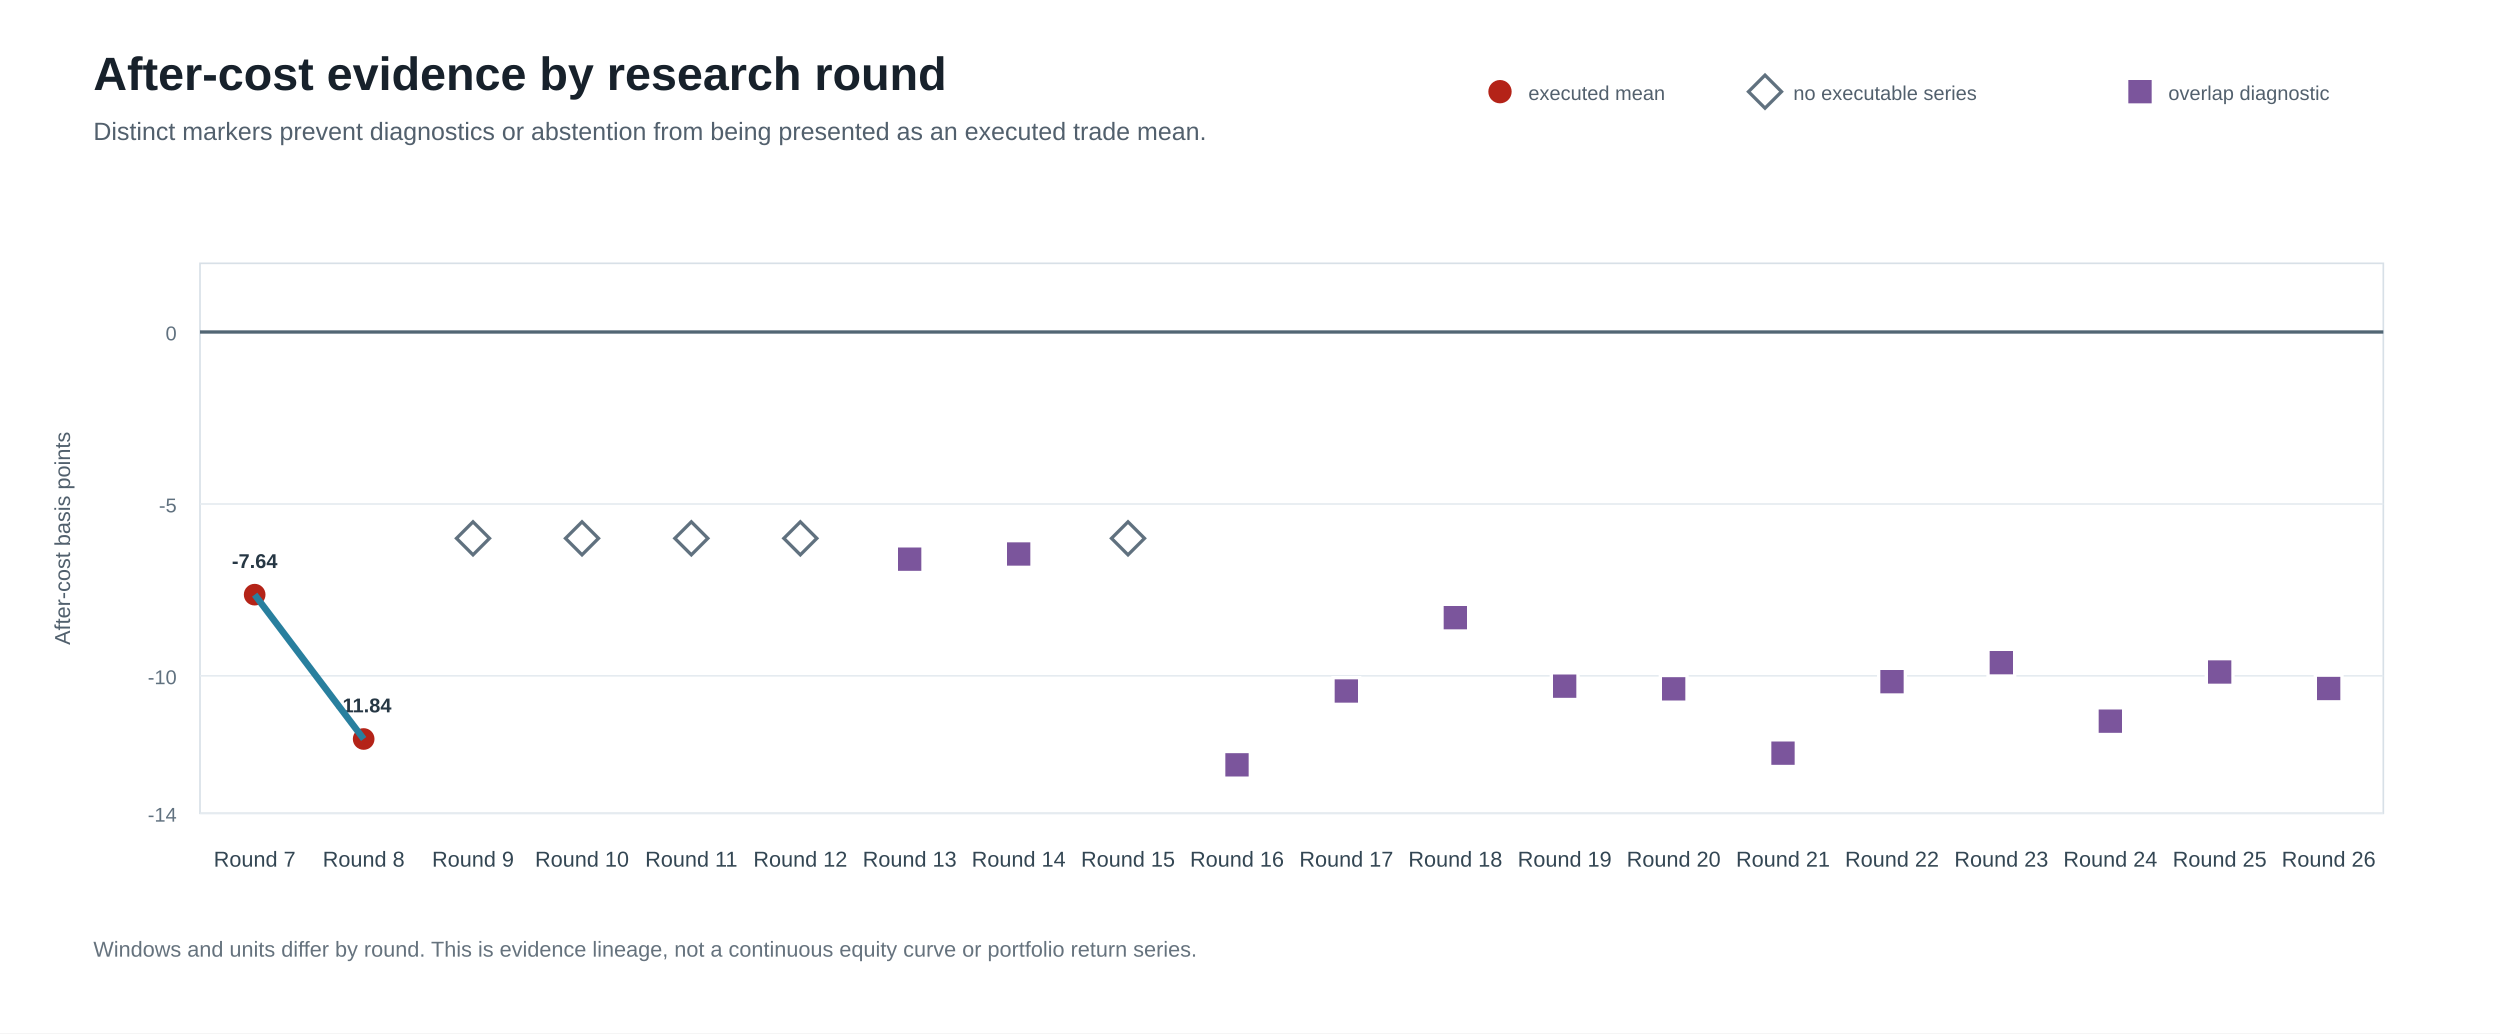
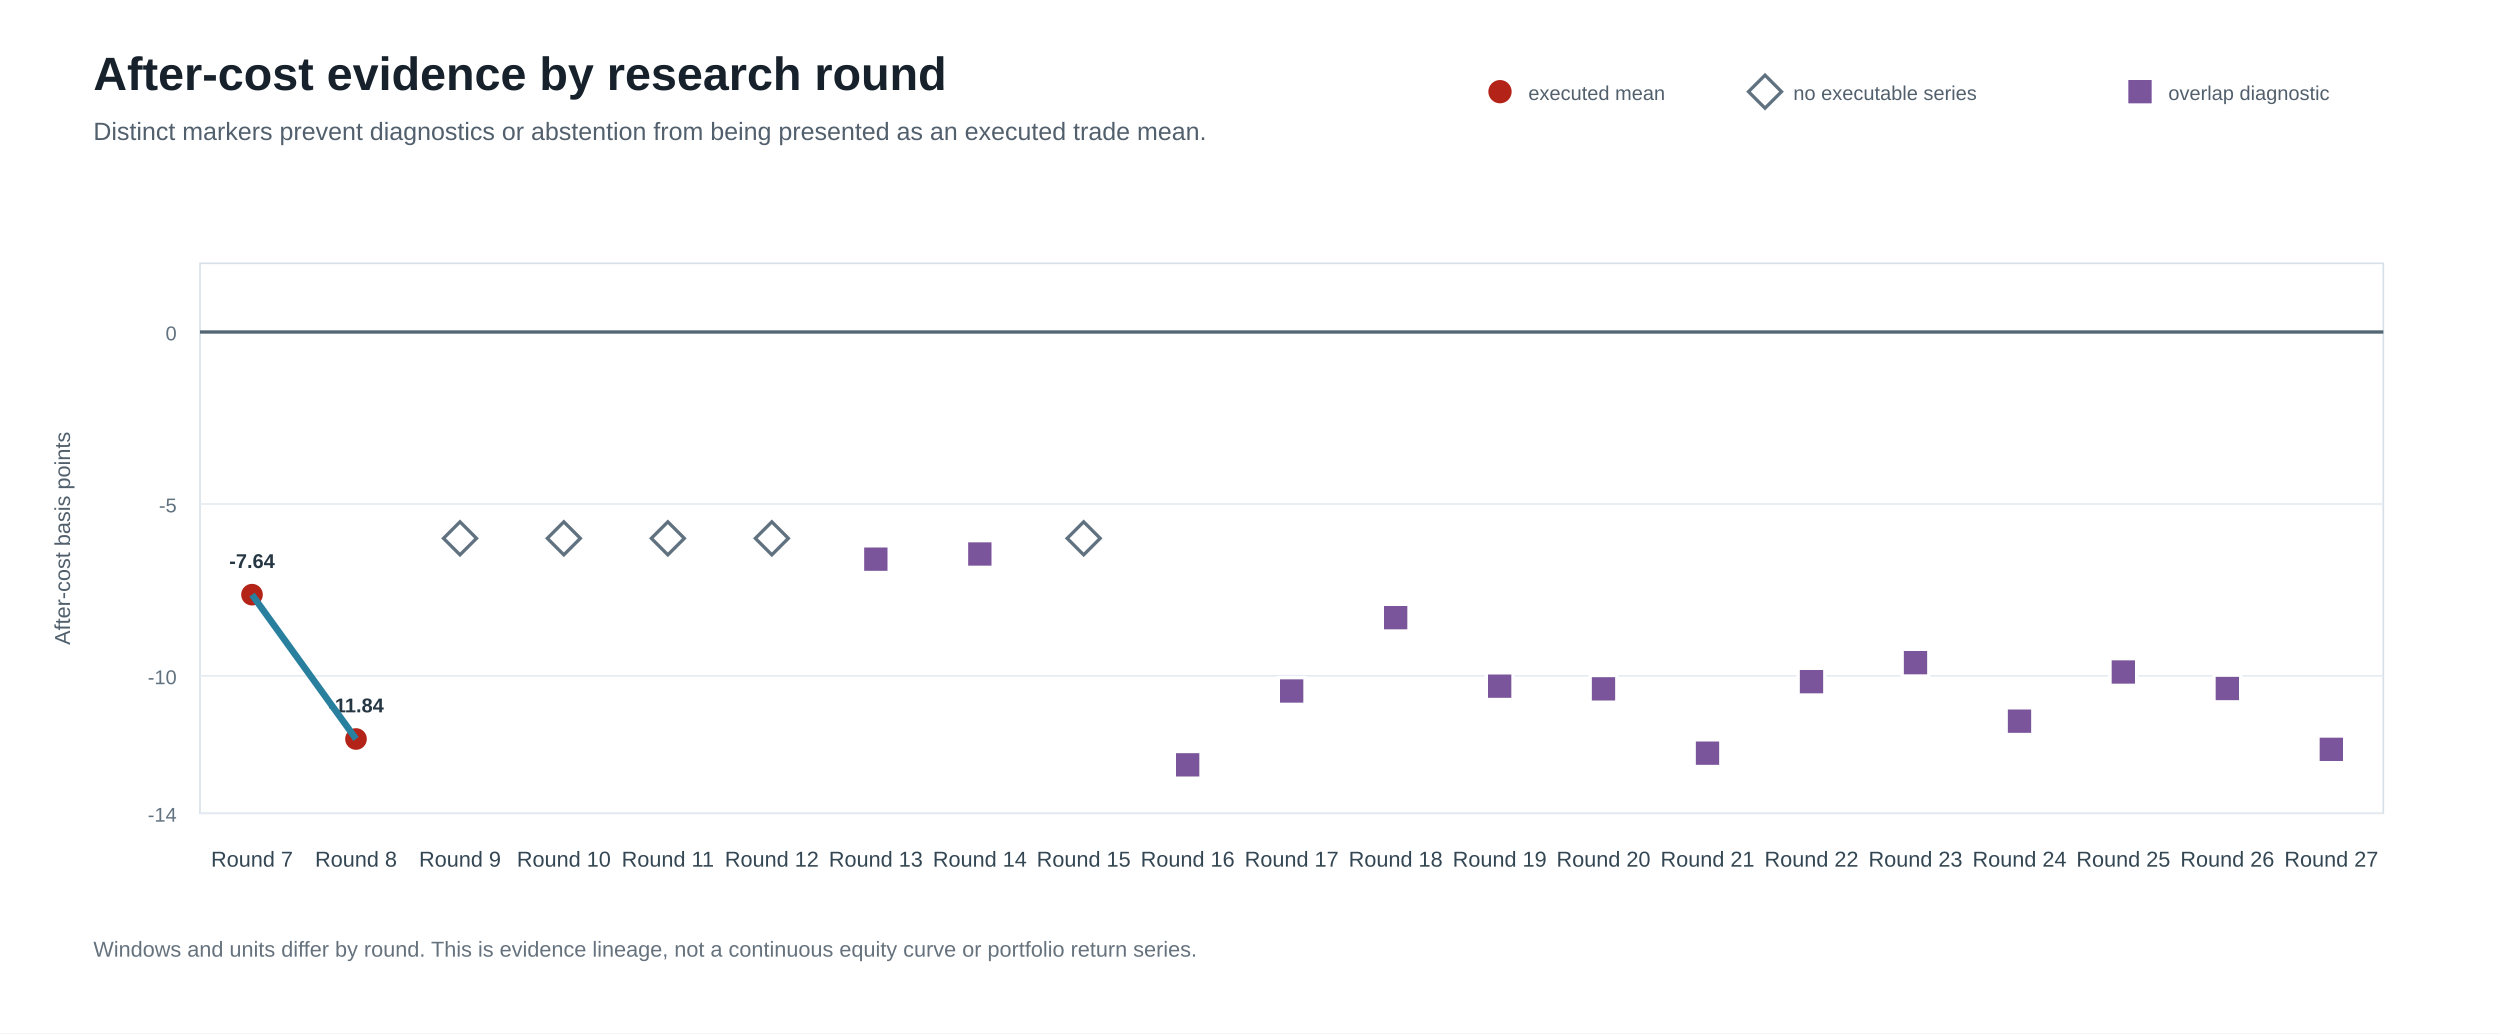
<svg xmlns="http://www.w3.org/2000/svg" width="1500" height="620" viewBox="0 0 1500 620" role="img" aria-labelledby="title desc">
  <rect width="100%" height="100%" fill="#ffffff" />
  <text x="56" y="54" font-family="Segoe UI, Arial, sans-serif" font-size="28" font-weight="700" fill="#17212b">After-cost evidence by research round</text>
  <text x="56" y="84" font-family="Segoe UI, Arial, sans-serif" font-size="15" fill="#52606d">Distinct markers prevent diagnostics or abstention from being presented as an executed trade mean.</text>
  <circle cx="900" cy="55" r="7" fill="#b42318" />
  <text x="917" y="60" font-family="Segoe UI, Arial, sans-serif" font-size="12" fill="#52606d">executed mean</text>
  <rect x="1052" y="48" width="14" height="14" fill="#ffffff" stroke="#60717f" stroke-width="2" transform="rotate(45 1059 55)" />
  <text x="1076" y="60" font-family="Segoe UI, Arial, sans-serif" font-size="12" fill="#52606d">no executable series</text>
  <rect x="1277" y="48" width="14" height="14" fill="#7b559c" />
  <text x="1301" y="60" font-family="Segoe UI, Arial, sans-serif" font-size="12" fill="#52606d">overlap diagnostic</text>
  <rect x="120" y="158" width="1310" height="330" fill="#ffffff" stroke="#d8e0e7" />
  <line x1="120" y1="488.0" x2="1430" y2="488.0" stroke="#e5ebf0" stroke-width="1" />
  <text x="106" y="493.0" text-anchor="end" font-family="Segoe UI, Arial, sans-serif" font-size="12" fill="#60717f">-14</text>
  <line x1="120" y1="405.5" x2="1430" y2="405.5" stroke="#e5ebf0" stroke-width="1" />
  <text x="106" y="410.5" text-anchor="end" font-family="Segoe UI, Arial, sans-serif" font-size="12" fill="#60717f">-10</text>
  <line x1="120" y1="302.4" x2="1430" y2="302.4" stroke="#e5ebf0" stroke-width="1" />
  <text x="106" y="307.4" text-anchor="end" font-family="Segoe UI, Arial, sans-serif" font-size="12" fill="#60717f">-5</text>
  <line x1="120" y1="199.2" x2="1430" y2="199.2" stroke="#526674" stroke-width="2" />
  <text x="106" y="204.2" text-anchor="end" font-family="Segoe UI, Arial, sans-serif" font-size="12" fill="#60717f">0</text>
-   <circle cx="152.8" cy="356.8" r="8" fill="#b42318" stroke="#ffffff" stroke-width="3" />
-   <text x="152.8" y="340.8" text-anchor="middle" font-family="Segoe UI, Arial, sans-serif" font-size="12" font-weight="700" fill="#263744">-7.64</text>
-   <text x="152.8" y="520" text-anchor="middle" font-family="Segoe UI, Arial, sans-serif" font-size="13" fill="#334653">Round 7</text>
-   <circle cx="218.2" cy="443.4" r="8" fill="#b42318" stroke="#ffffff" stroke-width="3" />
-   <text x="218.2" y="427.4" text-anchor="middle" font-family="Segoe UI, Arial, sans-serif" font-size="12" font-weight="700" fill="#263744">-11.84</text>
-   <text x="218.2" y="520" text-anchor="middle" font-family="Segoe UI, Arial, sans-serif" font-size="13" fill="#334653">Round 8</text>
-   <rect x="276.8" y="316.0" width="14" height="14" fill="#ffffff" stroke="#60717f" stroke-width="2" transform="rotate(45 283.8 323.0)" />
-   <text x="283.8" y="520" text-anchor="middle" font-family="Segoe UI, Arial, sans-serif" font-size="13" fill="#334653">Round 9</text>
-   <rect x="342.2" y="316.0" width="14" height="14" fill="#ffffff" stroke="#60717f" stroke-width="2" transform="rotate(45 349.2 323.0)" />
-   <text x="349.2" y="520" text-anchor="middle" font-family="Segoe UI, Arial, sans-serif" font-size="13" fill="#334653">Round 10</text>
-   <rect x="407.8" y="316.0" width="14" height="14" fill="#ffffff" stroke="#60717f" stroke-width="2" transform="rotate(45 414.8 323.0)" />
-   <text x="414.8" y="520" text-anchor="middle" font-family="Segoe UI, Arial, sans-serif" font-size="13" fill="#334653">Round 11</text>
-   <rect x="473.2" y="316.0" width="14" height="14" fill="#ffffff" stroke="#60717f" stroke-width="2" transform="rotate(45 480.2 323.0)" />
-   <text x="480.2" y="520" text-anchor="middle" font-family="Segoe UI, Arial, sans-serif" font-size="13" fill="#334653">Round 12</text>
-   <rect x="537.8" y="327.5" width="16" height="16" fill="#7b559c" stroke="#ffffff" stroke-width="2" />
-   <text x="545.8" y="520" text-anchor="middle" font-family="Segoe UI, Arial, sans-serif" font-size="13" fill="#334653">Round 13</text>
-   <rect x="603.2" y="324.4" width="16" height="16" fill="#7b559c" stroke="#ffffff" stroke-width="2" />
-   <text x="611.2" y="520" text-anchor="middle" font-family="Segoe UI, Arial, sans-serif" font-size="13" fill="#334653">Round 14</text>
-   <rect x="669.8" y="316.0" width="14" height="14" fill="#ffffff" stroke="#60717f" stroke-width="2" transform="rotate(45 676.8 323.0)" />
-   <text x="676.8" y="520" text-anchor="middle" font-family="Segoe UI, Arial, sans-serif" font-size="13" fill="#334653">Round 15</text>
-   <rect x="734.2" y="450.9" width="16" height="16" fill="#7b559c" stroke="#ffffff" stroke-width="2" />
-   <text x="742.2" y="520" text-anchor="middle" font-family="Segoe UI, Arial, sans-serif" font-size="13" fill="#334653">Round 16</text>
-   <rect x="799.8" y="406.6" width="16" height="16" fill="#7b559c" stroke="#ffffff" stroke-width="2" />
-   <text x="807.8" y="520" text-anchor="middle" font-family="Segoe UI, Arial, sans-serif" font-size="13" fill="#334653">Round 17</text>
-   <rect x="865.2" y="362.6" width="16" height="16" fill="#7b559c" stroke="#ffffff" stroke-width="2" />
-   <text x="873.2" y="520" text-anchor="middle" font-family="Segoe UI, Arial, sans-serif" font-size="13" fill="#334653">Round 18</text>
-   <rect x="930.8" y="403.7" width="16" height="16" fill="#7b559c" stroke="#ffffff" stroke-width="2" />
-   <text x="938.8" y="520" text-anchor="middle" font-family="Segoe UI, Arial, sans-serif" font-size="13" fill="#334653">Round 19</text>
-   <rect x="996.2" y="405.3" width="16" height="16" fill="#7b559c" stroke="#ffffff" stroke-width="2" />
-   <text x="1004.2" y="520" text-anchor="middle" font-family="Segoe UI, Arial, sans-serif" font-size="13" fill="#334653">Round 20</text>
-   <rect x="1061.8" y="443.9" width="16" height="16" fill="#7b559c" stroke="#ffffff" stroke-width="2" />
-   <text x="1069.8" y="520" text-anchor="middle" font-family="Segoe UI, Arial, sans-serif" font-size="13" fill="#334653">Round 21</text>
-   <rect x="1127.2" y="401.0" width="16" height="16" fill="#7b559c" stroke="#ffffff" stroke-width="2" />
-   <text x="1135.2" y="520" text-anchor="middle" font-family="Segoe UI, Arial, sans-serif" font-size="13" fill="#334653">Round 22</text>
-   <rect x="1192.8" y="389.6" width="16" height="16" fill="#7b559c" stroke="#ffffff" stroke-width="2" />
-   <text x="1200.8" y="520" text-anchor="middle" font-family="Segoe UI, Arial, sans-serif" font-size="13" fill="#334653">Round 23</text>
-   <rect x="1258.2" y="424.7" width="16" height="16" fill="#7b559c" stroke="#ffffff" stroke-width="2" />
-   <text x="1266.2" y="520" text-anchor="middle" font-family="Segoe UI, Arial, sans-serif" font-size="13" fill="#334653">Round 24</text>
-   <rect x="1323.8" y="395.2" width="16" height="16" fill="#7b559c" stroke="#ffffff" stroke-width="2" />
-   <text x="1331.8" y="520" text-anchor="middle" font-family="Segoe UI, Arial, sans-serif" font-size="13" fill="#334653">Round 25</text>
-   <rect x="1389.2" y="405.1" width="16" height="16" fill="#7b559c" stroke="#ffffff" stroke-width="2" />
-   <text x="1397.2" y="520" text-anchor="middle" font-family="Segoe UI, Arial, sans-serif" font-size="13" fill="#334653">Round 26</text>
-   <polyline points="152.8,356.8 218.2,443.4" fill="none" stroke="#287f9e" stroke-width="4" />
+   <circle cx="151.2" cy="356.8" r="8" fill="#b42318" stroke="#ffffff" stroke-width="3" />
+   <text x="151.2" y="340.8" text-anchor="middle" font-family="Segoe UI, Arial, sans-serif" font-size="12" font-weight="700" fill="#263744">-7.64</text>
+   <text x="151.2" y="520" text-anchor="middle" font-family="Segoe UI, Arial, sans-serif" font-size="13" fill="#334653">Round 7</text>
+   <circle cx="213.6" cy="443.4" r="8" fill="#b42318" stroke="#ffffff" stroke-width="3" />
+   <text x="213.6" y="427.4" text-anchor="middle" font-family="Segoe UI, Arial, sans-serif" font-size="12" font-weight="700" fill="#263744">-11.84</text>
+   <text x="213.6" y="520" text-anchor="middle" font-family="Segoe UI, Arial, sans-serif" font-size="13" fill="#334653">Round 8</text>
+   <rect x="269.0" y="316.0" width="14" height="14" fill="#ffffff" stroke="#60717f" stroke-width="2" transform="rotate(45 276.0 323.0)" />
+   <text x="276.0" y="520" text-anchor="middle" font-family="Segoe UI, Arial, sans-serif" font-size="13" fill="#334653">Round 9</text>
+   <rect x="331.3" y="316.0" width="14" height="14" fill="#ffffff" stroke="#60717f" stroke-width="2" transform="rotate(45 338.3 323.0)" />
+   <text x="338.3" y="520" text-anchor="middle" font-family="Segoe UI, Arial, sans-serif" font-size="13" fill="#334653">Round 10</text>
+   <rect x="393.7" y="316.0" width="14" height="14" fill="#ffffff" stroke="#60717f" stroke-width="2" transform="rotate(45 400.7 323.0)" />
+   <text x="400.7" y="520" text-anchor="middle" font-family="Segoe UI, Arial, sans-serif" font-size="13" fill="#334653">Round 11</text>
+   <rect x="456.1" y="316.0" width="14" height="14" fill="#ffffff" stroke="#60717f" stroke-width="2" transform="rotate(45 463.1 323.0)" />
+   <text x="463.1" y="520" text-anchor="middle" font-family="Segoe UI, Arial, sans-serif" font-size="13" fill="#334653">Round 12</text>
+   <rect x="517.5" y="327.5" width="16" height="16" fill="#7b559c" stroke="#ffffff" stroke-width="2" />
+   <text x="525.5" y="520" text-anchor="middle" font-family="Segoe UI, Arial, sans-serif" font-size="13" fill="#334653">Round 13</text>
+   <rect x="579.9" y="324.4" width="16" height="16" fill="#7b559c" stroke="#ffffff" stroke-width="2" />
+   <text x="587.9" y="520" text-anchor="middle" font-family="Segoe UI, Arial, sans-serif" font-size="13" fill="#334653">Round 14</text>
+   <rect x="643.2" y="316.0" width="14" height="14" fill="#ffffff" stroke="#60717f" stroke-width="2" transform="rotate(45 650.2 323.0)" />
+   <text x="650.2" y="520" text-anchor="middle" font-family="Segoe UI, Arial, sans-serif" font-size="13" fill="#334653">Round 15</text>
+   <rect x="704.6" y="450.9" width="16" height="16" fill="#7b559c" stroke="#ffffff" stroke-width="2" />
+   <text x="712.6" y="520" text-anchor="middle" font-family="Segoe UI, Arial, sans-serif" font-size="13" fill="#334653">Round 16</text>
+   <rect x="767.0" y="406.6" width="16" height="16" fill="#7b559c" stroke="#ffffff" stroke-width="2" />
+   <text x="775.0" y="520" text-anchor="middle" font-family="Segoe UI, Arial, sans-serif" font-size="13" fill="#334653">Round 17</text>
+   <rect x="829.4" y="362.6" width="16" height="16" fill="#7b559c" stroke="#ffffff" stroke-width="2" />
+   <text x="837.4" y="520" text-anchor="middle" font-family="Segoe UI, Arial, sans-serif" font-size="13" fill="#334653">Round 18</text>
+   <rect x="891.8" y="403.7" width="16" height="16" fill="#7b559c" stroke="#ffffff" stroke-width="2" />
+   <text x="899.8" y="520" text-anchor="middle" font-family="Segoe UI, Arial, sans-serif" font-size="13" fill="#334653">Round 19</text>
+   <rect x="954.1" y="405.3" width="16" height="16" fill="#7b559c" stroke="#ffffff" stroke-width="2" />
+   <text x="962.1" y="520" text-anchor="middle" font-family="Segoe UI, Arial, sans-serif" font-size="13" fill="#334653">Round 20</text>
+   <rect x="1016.5" y="443.9" width="16" height="16" fill="#7b559c" stroke="#ffffff" stroke-width="2" />
+   <text x="1024.5" y="520" text-anchor="middle" font-family="Segoe UI, Arial, sans-serif" font-size="13" fill="#334653">Round 21</text>
+   <rect x="1078.9" y="401.0" width="16" height="16" fill="#7b559c" stroke="#ffffff" stroke-width="2" />
+   <text x="1086.9" y="520" text-anchor="middle" font-family="Segoe UI, Arial, sans-serif" font-size="13" fill="#334653">Round 22</text>
+   <rect x="1141.3" y="389.6" width="16" height="16" fill="#7b559c" stroke="#ffffff" stroke-width="2" />
+   <text x="1149.3" y="520" text-anchor="middle" font-family="Segoe UI, Arial, sans-serif" font-size="13" fill="#334653">Round 23</text>
+   <rect x="1203.7" y="424.7" width="16" height="16" fill="#7b559c" stroke="#ffffff" stroke-width="2" />
+   <text x="1211.7" y="520" text-anchor="middle" font-family="Segoe UI, Arial, sans-serif" font-size="13" fill="#334653">Round 24</text>
+   <rect x="1266.0" y="395.2" width="16" height="16" fill="#7b559c" stroke="#ffffff" stroke-width="2" />
+   <text x="1274.0" y="520" text-anchor="middle" font-family="Segoe UI, Arial, sans-serif" font-size="13" fill="#334653">Round 25</text>
+   <rect x="1328.4" y="405.1" width="16" height="16" fill="#7b559c" stroke="#ffffff" stroke-width="2" />
+   <text x="1336.4" y="520" text-anchor="middle" font-family="Segoe UI, Arial, sans-serif" font-size="13" fill="#334653">Round 26</text>
+   <rect x="1390.8" y="441.6" width="16" height="16" fill="#7b559c" stroke="#ffffff" stroke-width="2" />
+   <text x="1398.8" y="520" text-anchor="middle" font-family="Segoe UI, Arial, sans-serif" font-size="13" fill="#334653">Round 27</text>
+   <polyline points="151.2,356.8 213.6,443.4" fill="none" stroke="#287f9e" stroke-width="4" />
  <text x="42" y="323" transform="rotate(-90 42 323)" text-anchor="middle" font-family="Segoe UI, Arial, sans-serif" font-size="13" fill="#51606d">After-cost basis points</text>
  <text x="56" y="574" font-family="Segoe UI, Arial, sans-serif" font-size="13" fill="#65727d">Windows and units differ by round. This is evidence lineage, not a continuous equity curve or portfolio return series.</text>
</svg>
